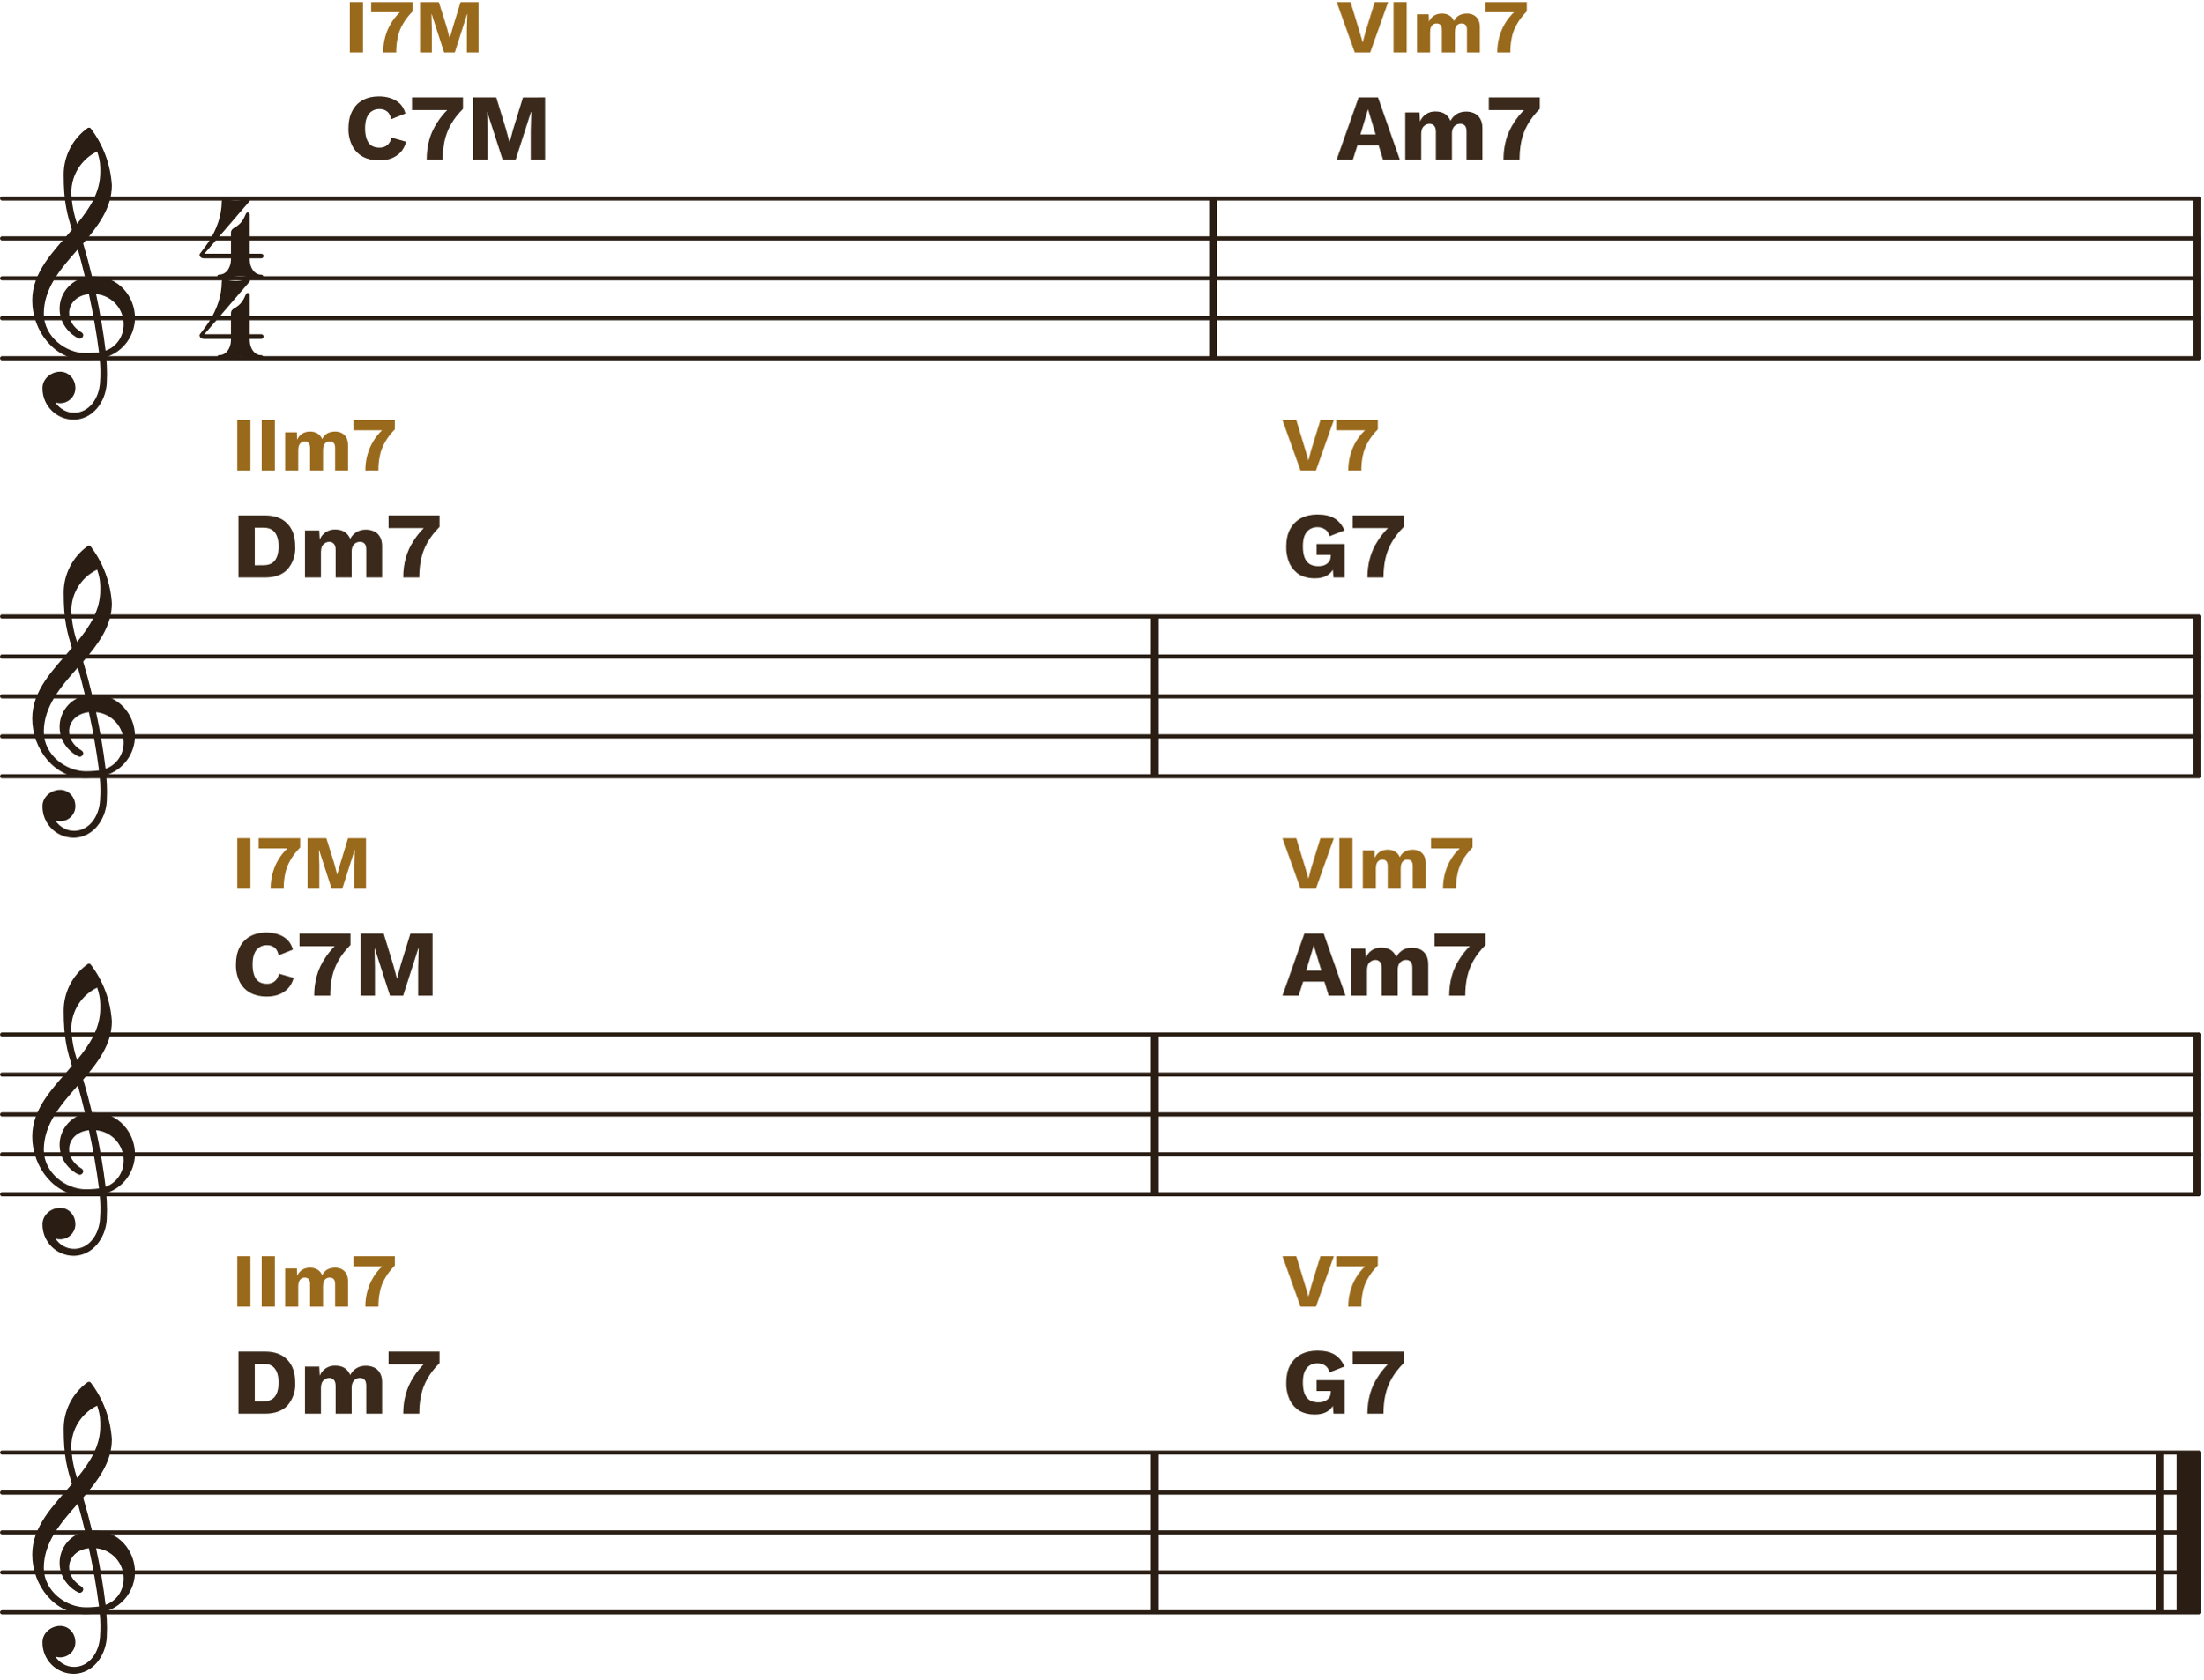
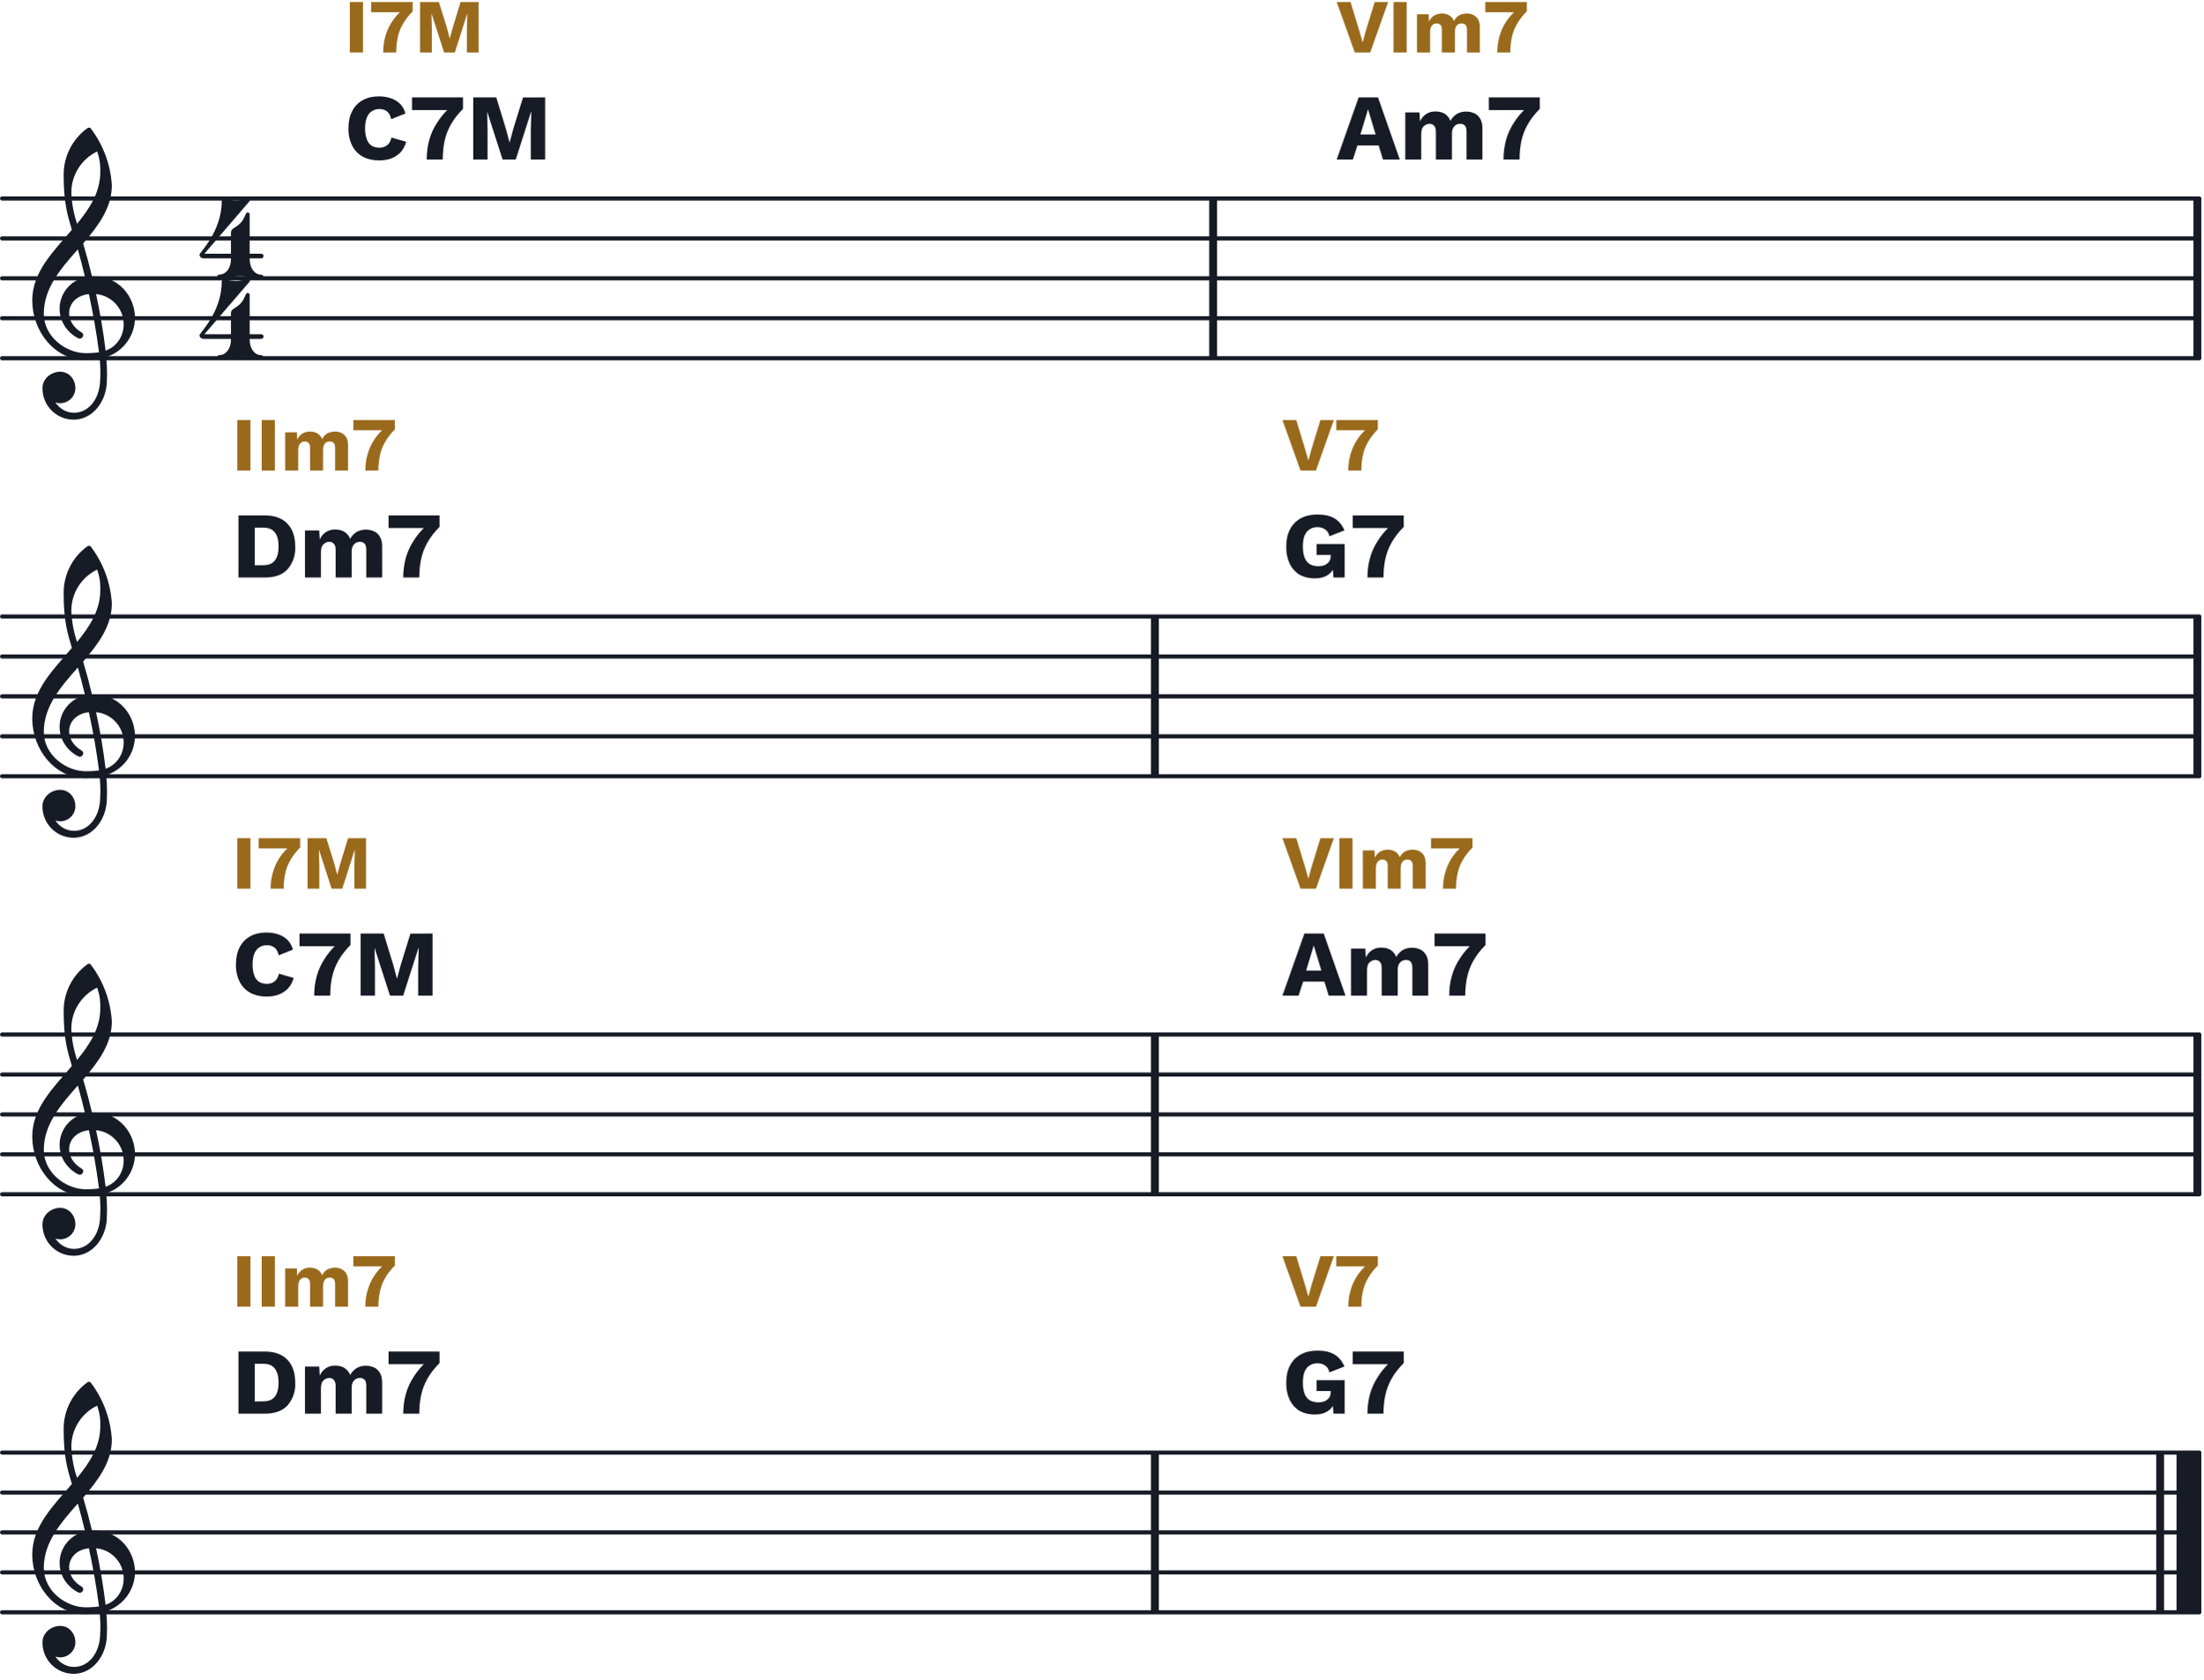
<svg xmlns="http://www.w3.org/2000/svg" xmlns:xlink="http://www.w3.org/1999/xlink" width="261" height="199" viewBox="0 0 261 199">
  <defs>
    <path id="a" d="M7.52 0H5.53l-.51-1.66H2.5L1.97 0H.05l2.6-7.36h2.29ZM2.86-2.97h1.8l-.9-2.98Zm0 0" />
    <path id="b" d="M.69 0v-5.58h1.69l.06 1.08A1.9 1.9 0 0 1 4.3-5.69q.63 0 1.08.28.45.3.67.83.19-.37.47-.6.28-.26.64-.38a2.4 2.4 0 0 1 1.75.1q.42.21.67.65.25.43.25 1.1V0H7.95v-3.28q0-.53-.2-.74a.7.7 0 0 0-.55-.21 1 1 0 0 0-.51.14 1 1 0 0 0-.36.42q-.12.26-.11.69V0h-1.9v-3.28q0-.53-.23-.74a.7.7 0 0 0-.53-.21 1 1 0 0 0-.86.54q-.12.29-.12.75V0Zm0 0" />
    <path id="c" d="M.38-7.36h6.04V-6q-.9.9-1.44 1.86a7 7 0 0 0-.75 1.98Q4.02-1.14 4.02 0h-1.9q0-1.22.3-2.31.3-1.1.97-2.11.47-.74 1.16-1.44H.38Zm0 0" />
    <path id="h" d="M7.34-2.1q-.21.75-.68 1.26a3 3 0 0 1-1.13.73Q4.9.11 4.11.11 3 .1 2.19-.34 1.37-.8.94-1.64A4.4 4.4 0 0 1 .5-3.7q0-1.19.44-2.03.43-.85 1.25-1.3.81-.45 1.92-.45.76 0 1.4.22.65.21 1.1.66t.64 1.15l-1.69.67q-.15-.68-.51-.93a1.4 1.4 0 0 0-.88-.27q-.53 0-.92.27-.38.25-.58.76-.2.5-.2 1.25t.19 1.27q.17.51.56.78.39.25.97.25.53 0 .9-.3.38-.3.5-.9Zm0 0" />
    <path id="i" d="M9.34-7.36V0h-1.7v-3.37l.06-2.27h-.03L5.86 0H4.3L2.48-5.64h-.01l.05 2.26V0H.82v-7.36h2.73L4.7-3.6l.42 1.56h.02l.42-1.56 1.16-3.75Zm0 0" />
    <path id="m" d="M3.86.1Q2.87.1 2.1-.32 1.35-.77.92-1.6A4.6 4.6 0 0 1 .5-3.67q0-1.2.44-2.03.45-.86 1.28-1.32.84-.45 1.97-.45 1.25 0 2.01.45.76.44 1.2 1.43l-1.78.7q-.13-.57-.51-.81a1.6 1.6 0 0 0-.92-.27q-.55 0-.94.27-.39.26-.6.78-.18.5-.18 1.23 0 .79.2 1.32.2.51.61.78.4.24 1.02.25.32 0 .6-.08.25-.07.46-.24.2-.15.31-.37.1-.24.11-.55v-.1H4.1v-1.29h3.32V0H6.1l-.08-.92q-.23.38-.6.62-.62.41-1.57.4m0 0" />
    <path id="n" d="M3.94-7.36q1.73 0 2.65.97.93.96.93 2.7a3.8 3.8 0 0 1-.93 2.74Q5.67 0 3.94 0H.8v-7.36Zm-.19 5.9q.94 0 1.36-.56.44-.56.44-1.67 0-1.09-.44-1.65-.42-.57-1.36-.57H2.73v4.46Zm0 0" />
    <path id="d" d="m5.03 12.02.02-.82h-.08c-.92 0-1.72-.5-2.2-1.23q.27.11.57.1c.99 0 1.8-.8 1.8-1.79 0-1.05-.76-1.94-1.8-1.94-1.1 0-2.1.85-2.1 1.94a3.7 3.7 0 0 0 3.68 3.74Zm3.69-8.18a73 73 0 0 0-1.13-6.7 3.6 3.6 0 0 1 3.27 3.6c0 1.4-.84 2.65-2.14 3.1M1.4-.53c0-3.03 2-5.33 4.03-7.63q.47 1.66.86 3.32a3.8 3.8 0 0 0-3.02 3.73c0 2.36 2.1 3.53 2.38 3.53.23 0 .42-.2.42-.42q0-.15-.14-.28C4.87 1.1 4.4.23 4.4-.61c0-1.1.86-2.1 2.34-2.25a81 81 0 0 1 1.2 6.9c-.67.1-1.53.1-1.56.1-2.33 0-4.98-1.92-4.98-4.67m3.32-9.94C2.52-7.9.03-5.47.03-2.12c0 3.67 2.66 7.07 6.31 7.07.85 0 1.58-.12 1.68-.14a16 16 0 0 1 .04 2.78c-.1 1.86-1.25 3.57-3.01 3.61l-.02.82c2.16-.07 3.69-2.07 3.83-4.32q.03-.54.03-1.1 0-.99-.1-2A4.9 4.9 0 0 0 12.2-.02c0-2.52-1.9-4.94-4.84-4.94l-.25.02a66 66 0 0 0-1.05-3.92c1.77-2.07 3.4-4.2 3.4-6.9a12.4 12.4 0 0 0-2.52-6.76.3.3 0 0 0-.38 0 6.8 6.8 0 0 0-2.81 5.51c0 3.33.44 4.74.98 6.55m3.36-6.86c0 2.38-1.25 4.3-2.75 6.13a13 13 0 0 1-.68-3.68 5.4 5.4 0 0 1 3.06-4.89c.4 1.2.37 1.8.37 2.44m0 0" />
    <path id="e" d="M2.22-5.98V0H.66v-5.98Zm0 0" />
    <path id="f" d="M.3-5.98h4.92v1.1q-.74.75-1.17 1.52-.45.77-.61 1.61A8 8 0 0 0 3.27 0H1.72q0-.99.25-1.87a6.3 6.3 0 0 1 1.73-2.9H.3Zm0 0" />
    <path id="g" d="M7.58-5.98V0H6.2v-2.75l.05-1.83h-.02L4.77 0H3.5L2.02-4.58H2l.05 1.83V0H.65v-5.98h2.23l.95 3.04.33 1.27h.01l.35-1.25.93-3.06Zm0 0" />
    <path id="k" d="M6.14-5.98 4.02 0H2.19L.05-5.98h1.64l1.1 3.62.34 1.17.3-1.15 1.12-3.64Zm0 0" />
    <path id="l" d="M.55 0v-4.53h1.39l.03.87q.22-.46.6-.71.42-.25.93-.25.5 0 .88.23.37.22.56.67a1.4 1.4 0 0 1 .89-.8q.3-.1.62-.1.45 0 .8.18.34.18.55.53.2.37.2.9V0H6.47v-2.67q0-.42-.17-.6a.6.6 0 0 0-.46-.17.7.7 0 0 0-.7.45q-.1.22-.1.57V0H3.5v-2.67q0-.42-.17-.6a.6.6 0 0 0-.44-.17.7.7 0 0 0-.69.45q-.1.23-.1.6V0Zm0 0" />
    <path id="j" d="M3.7-2.22c0 .9-.53 1.78-1.37 1.78-.16 0-.24.1-.24.2 0 .13.08.24.24.24.83 0 1.64-.25 2.48-.25.83 0 1.64.25 2.47.25q.24-.02.24-.23 0-.18-.24-.2c-.84 0-1.36-.88-1.36-1.79ZM-.03-2.8c0 .17.14.44.58.44H3.7v.14h2.22v-.14h1.36c.19 0 .28-.16.28-.3 0-.12-.1-.25-.28-.25H5.92v-4.64c0-.17-.12-.26-.25-.26-.23 0-.26.48-.67 1.06-.64.84-1.3.72-1.3 1.36v2.48H.55l5.37-6.25c.11-.14-.06-.37-.33-.3-.42.13-.87.24-1.34.24q-.68-.02-1.34-.23c-.16-.07-.3.1-.3.3C2.6-5.5-.03-3.04-.03-2.8m0 0" />
  </defs>
-   <path fill="none" stroke="#2a1e14" stroke-miterlimit="10" stroke-width=".93" d="M143.72 42.45V23.52" />
-   <path fill="none" stroke="#2a1e14" stroke-linecap="round" stroke-miterlimit="10" stroke-width=".49" d="M.25 42.45h260.3M.25 37.71h260.3M.25 32.98h260.3M.25 28.25h260.3M.25 23.52h260.3" />
-   <path fill="none" stroke="#2a1e14" stroke-miterlimit="10" stroke-width=".93" d="M260.32 42.45V23.52" />
-   <use xlink:href="#a" x="158.31" y="18.9" fill="#3b2a1b" />
-   <use xlink:href="#b" x="165.79" y="18.9" fill="#3b2a1b" />
-   <use xlink:href="#c" x="176" y="18.9" fill="#3b2a1b" />
-   <use xlink:href="#d" x="3.79" y="37.71" fill="#2a1e14" />
+   <path fill="none" stroke="#161b26" stroke-miterlimit="10" stroke-width=".93" d="M143.72 42.45V23.52" />
+   <path fill="none" stroke="#161b26" stroke-linecap="round" stroke-miterlimit="10" stroke-width=".49" d="M.25 42.45h260.3M.25 37.71h260.3M.25 32.98h260.3M.25 28.25h260.3M.25 23.52h260.3" />
+   <path fill="none" stroke="#161b26" stroke-miterlimit="10" stroke-width=".93" d="M260.32 42.45V23.52" />
+   <use xlink:href="#a" x="158.31" y="18.9" fill="#161b26" />
+   <use xlink:href="#b" x="165.79" y="18.9" fill="#161b26" />
+   <use xlink:href="#c" x="176" y="18.9" fill="#161b26" />
+   <use xlink:href="#d" x="3.79" y="37.71" fill="#161b26" />
  <use xlink:href="#e" x="40.78" y="6.22" fill="#9a6a1c" />
  <use xlink:href="#f" x="43.67" y="6.22" fill="#9a6a1c" />
  <use xlink:href="#g" x="49.11" y="6.22" fill="#9a6a1c" />
-   <use xlink:href="#h" x="40.78" y="18.9" fill="#3b2a1b" />
-   <use xlink:href="#c" x="48.43" y="18.9" fill="#3b2a1b" />
-   <use xlink:href="#i" x="55.24" y="18.9" fill="#3b2a1b" />
-   <use xlink:href="#j" x="23.66" y="32.98" fill="#2a1e14" />
-   <use xlink:href="#j" x="23.66" y="42.52" fill="#2a1e14" />
+   <use xlink:href="#h" x="40.78" y="18.9" fill="#161b26" />
+   <use xlink:href="#c" x="48.43" y="18.9" fill="#161b26" />
+   <use xlink:href="#i" x="55.24" y="18.9" fill="#161b26" />
+   <use xlink:href="#j" x="23.66" y="32.98" fill="#161b26" />
+   <use xlink:href="#j" x="23.66" y="42.52" fill="#161b26" />
  <use xlink:href="#k" x="158.31" y="6.22" fill="#9a6a1c" />
  <use xlink:href="#e" x="164.43" y="6.22" fill="#9a6a1c" />
  <use xlink:href="#l" x="167.32" y="6.22" fill="#9a6a1c" />
  <use xlink:href="#f" x="175.66" y="6.22" fill="#9a6a1c" />
-   <path fill="none" stroke="#2a1e14" stroke-linecap="round" stroke-miterlimit="10" stroke-width=".49" d="M.25 91.99h260.3M.25 87.26h260.3M.25 82.52h260.3M.25 77.8h260.3M.25 73.06h260.3" />
-   <path fill="none" stroke="#2a1e14" stroke-miterlimit="10" stroke-width=".93" d="M136.82 91.99V73.06m123.5 18.93V73.06" />
+   <path fill="none" stroke="#161b26" stroke-linecap="round" stroke-miterlimit="10" stroke-width=".49" d="M.25 91.99h260.3M.25 87.26h260.3M.25 82.52h260.3M.25 77.8h260.3M.25 73.06h260.3" />
+   <path fill="none" stroke="#161b26" stroke-miterlimit="10" stroke-width=".93" d="M136.82 91.99V73.06m123.5 18.93V73.06" />
  <use xlink:href="#k" x="151.88" y="55.76" fill="#9a6a1c" />
  <use xlink:href="#f" x="158.01" y="55.76" fill="#9a6a1c" />
-   <use xlink:href="#m" x="151.88" y="68.44" fill="#3b2a1b" />
-   <use xlink:href="#c" x="159.88" y="68.44" fill="#3b2a1b" />
-   <use xlink:href="#d" x="3.79" y="87.26" fill="#2a1e14" />
+   <use xlink:href="#m" x="151.88" y="68.44" fill="#161b26" />
+   <use xlink:href="#c" x="159.88" y="68.44" fill="#161b26" />
+   <use xlink:href="#d" x="3.79" y="87.26" fill="#161b26" />
  <use xlink:href="#e" x="27.45" y="55.76" fill="#9a6a1c" />
  <use xlink:href="#e" x="30.34" y="55.76" fill="#9a6a1c" />
  <use xlink:href="#l" x="33.23" y="55.76" fill="#9a6a1c" />
  <use xlink:href="#f" x="41.56" y="55.76" fill="#9a6a1c" />
-   <use xlink:href="#n" x="27.45" y="68.44" fill="#3b2a1b" />
-   <use xlink:href="#b" x="35.44" y="68.44" fill="#3b2a1b" />
-   <use xlink:href="#c" x="45.65" y="68.44" fill="#3b2a1b" />
-   <path fill="none" stroke="#2a1e14" stroke-linecap="round" stroke-miterlimit="10" stroke-width=".49" d="M.25 141.53h260.3M.25 136.8h260.3M.25 132.07h260.3M.25 127.34h260.3M.25 122.6h260.3" />
-   <path fill="none" stroke="#2a1e14" stroke-miterlimit="10" stroke-width=".93" d="M136.82 141.53V122.6m123.5 18.93V122.6" />
+   <use xlink:href="#n" x="27.45" y="68.44" fill="#161b26" />
+   <use xlink:href="#b" x="35.44" y="68.44" fill="#161b26" />
+   <use xlink:href="#c" x="45.65" y="68.44" fill="#161b26" />
+   <path fill="none" stroke="#161b26" stroke-linecap="round" stroke-miterlimit="10" stroke-width=".49" d="M.25 141.53h260.3M.25 136.8h260.3M.25 132.07h260.3M.25 127.34h260.3M.25 122.6h260.3" />
+   <path fill="none" stroke="#161b26" stroke-miterlimit="10" stroke-width=".93" d="M136.82 141.53V122.6m123.5 18.93V122.6" />
  <use xlink:href="#k" x="151.88" y="105.31" fill="#9a6a1c" />
  <use xlink:href="#e" x="158.01" y="105.31" fill="#9a6a1c" />
  <use xlink:href="#l" x="160.9" y="105.31" fill="#9a6a1c" />
  <use xlink:href="#f" x="169.23" y="105.31" fill="#9a6a1c" />
-   <use xlink:href="#a" x="151.88" y="117.99" fill="#3b2a1b" />
-   <use xlink:href="#b" x="159.37" y="117.99" fill="#3b2a1b" />
-   <use xlink:href="#c" x="169.57" y="117.99" fill="#3b2a1b" />
-   <use xlink:href="#d" x="3.79" y="136.8" fill="#2a1e14" />
+   <use xlink:href="#a" x="151.88" y="117.99" fill="#161b26" />
+   <use xlink:href="#b" x="159.37" y="117.99" fill="#161b26" />
+   <use xlink:href="#c" x="169.57" y="117.99" fill="#161b26" />
+   <use xlink:href="#d" x="3.79" y="136.8" fill="#161b26" />
  <use xlink:href="#e" x="27.45" y="105.31" fill="#9a6a1c" />
  <use xlink:href="#f" x="30.34" y="105.31" fill="#9a6a1c" />
  <use xlink:href="#g" x="35.78" y="105.31" fill="#9a6a1c" />
-   <use xlink:href="#h" x="27.45" y="117.99" fill="#3b2a1b" />
-   <use xlink:href="#c" x="35.1" y="117.99" fill="#3b2a1b" />
-   <use xlink:href="#i" x="41.9" y="117.99" fill="#3b2a1b" />
-   <path fill="none" stroke="#2a1e14" stroke-linecap="round" stroke-miterlimit="10" stroke-width=".49" d="M.25 191.07h260.3M.25 186.34h260.3M.25 181.6h260.3M.25 176.88h260.3M.25 172.14h260.3" />
-   <path fill="none" stroke="#2a1e14" stroke-miterlimit="10" stroke-width=".93" d="M136.82 191.07v-18.93" />
-   <path fill="none" stroke="#2a1e14" stroke-miterlimit="10" stroke-width="2.94" d="M259.32 191.07v-18.93" />
-   <path fill="none" stroke="#2a1e14" stroke-miterlimit="10" stroke-width=".93" d="M255.91 191.07v-18.93" />
-   <use xlink:href="#m" x="151.88" y="167.53" fill="#3b2a1b" />
-   <use xlink:href="#c" x="159.88" y="167.53" fill="#3b2a1b" />
+   <use xlink:href="#h" x="27.45" y="117.99" fill="#161b26" />
+   <use xlink:href="#c" x="35.1" y="117.99" fill="#161b26" />
+   <use xlink:href="#i" x="41.9" y="117.99" fill="#161b26" />
+   <path fill="none" stroke="#161b26" stroke-linecap="round" stroke-miterlimit="10" stroke-width=".49" d="M.25 191.07h260.3M.25 186.34h260.3M.25 181.6h260.3M.25 176.88h260.3M.25 172.14h260.3" />
+   <path fill="none" stroke="#161b26" stroke-miterlimit="10" stroke-width=".93" d="M136.82 191.07v-18.93" />
+   <path fill="none" stroke="#161b26" stroke-miterlimit="10" stroke-width="2.94" d="M259.32 191.07v-18.93" />
+   <path fill="none" stroke="#161b26" stroke-miterlimit="10" stroke-width=".93" d="M255.91 191.07v-18.93" />
+   <use xlink:href="#m" x="151.88" y="167.53" fill="#161b26" />
+   <use xlink:href="#c" x="159.88" y="167.53" fill="#161b26" />
  <use xlink:href="#k" x="151.88" y="154.85" fill="#9a6a1c" />
  <use xlink:href="#f" x="158.01" y="154.85" fill="#9a6a1c" />
-   <use xlink:href="#d" x="3.79" y="186.34" fill="#2a1e14" />
+   <use xlink:href="#d" x="3.79" y="186.34" fill="#161b26" />
  <use xlink:href="#e" x="27.45" y="154.85" fill="#9a6a1c" />
  <use xlink:href="#e" x="30.34" y="154.85" fill="#9a6a1c" />
  <use xlink:href="#l" x="33.23" y="154.85" fill="#9a6a1c" />
  <use xlink:href="#f" x="41.56" y="154.85" fill="#9a6a1c" />
-   <use xlink:href="#n" x="27.45" y="167.53" fill="#3b2a1b" />
-   <use xlink:href="#b" x="35.44" y="167.53" fill="#3b2a1b" />
-   <use xlink:href="#c" x="45.65" y="167.53" fill="#3b2a1b" />
+   <use xlink:href="#n" x="27.45" y="167.53" fill="#161b26" />
+   <use xlink:href="#b" x="35.44" y="167.53" fill="#161b26" />
+   <use xlink:href="#c" x="45.65" y="167.53" fill="#161b26" />
</svg>
